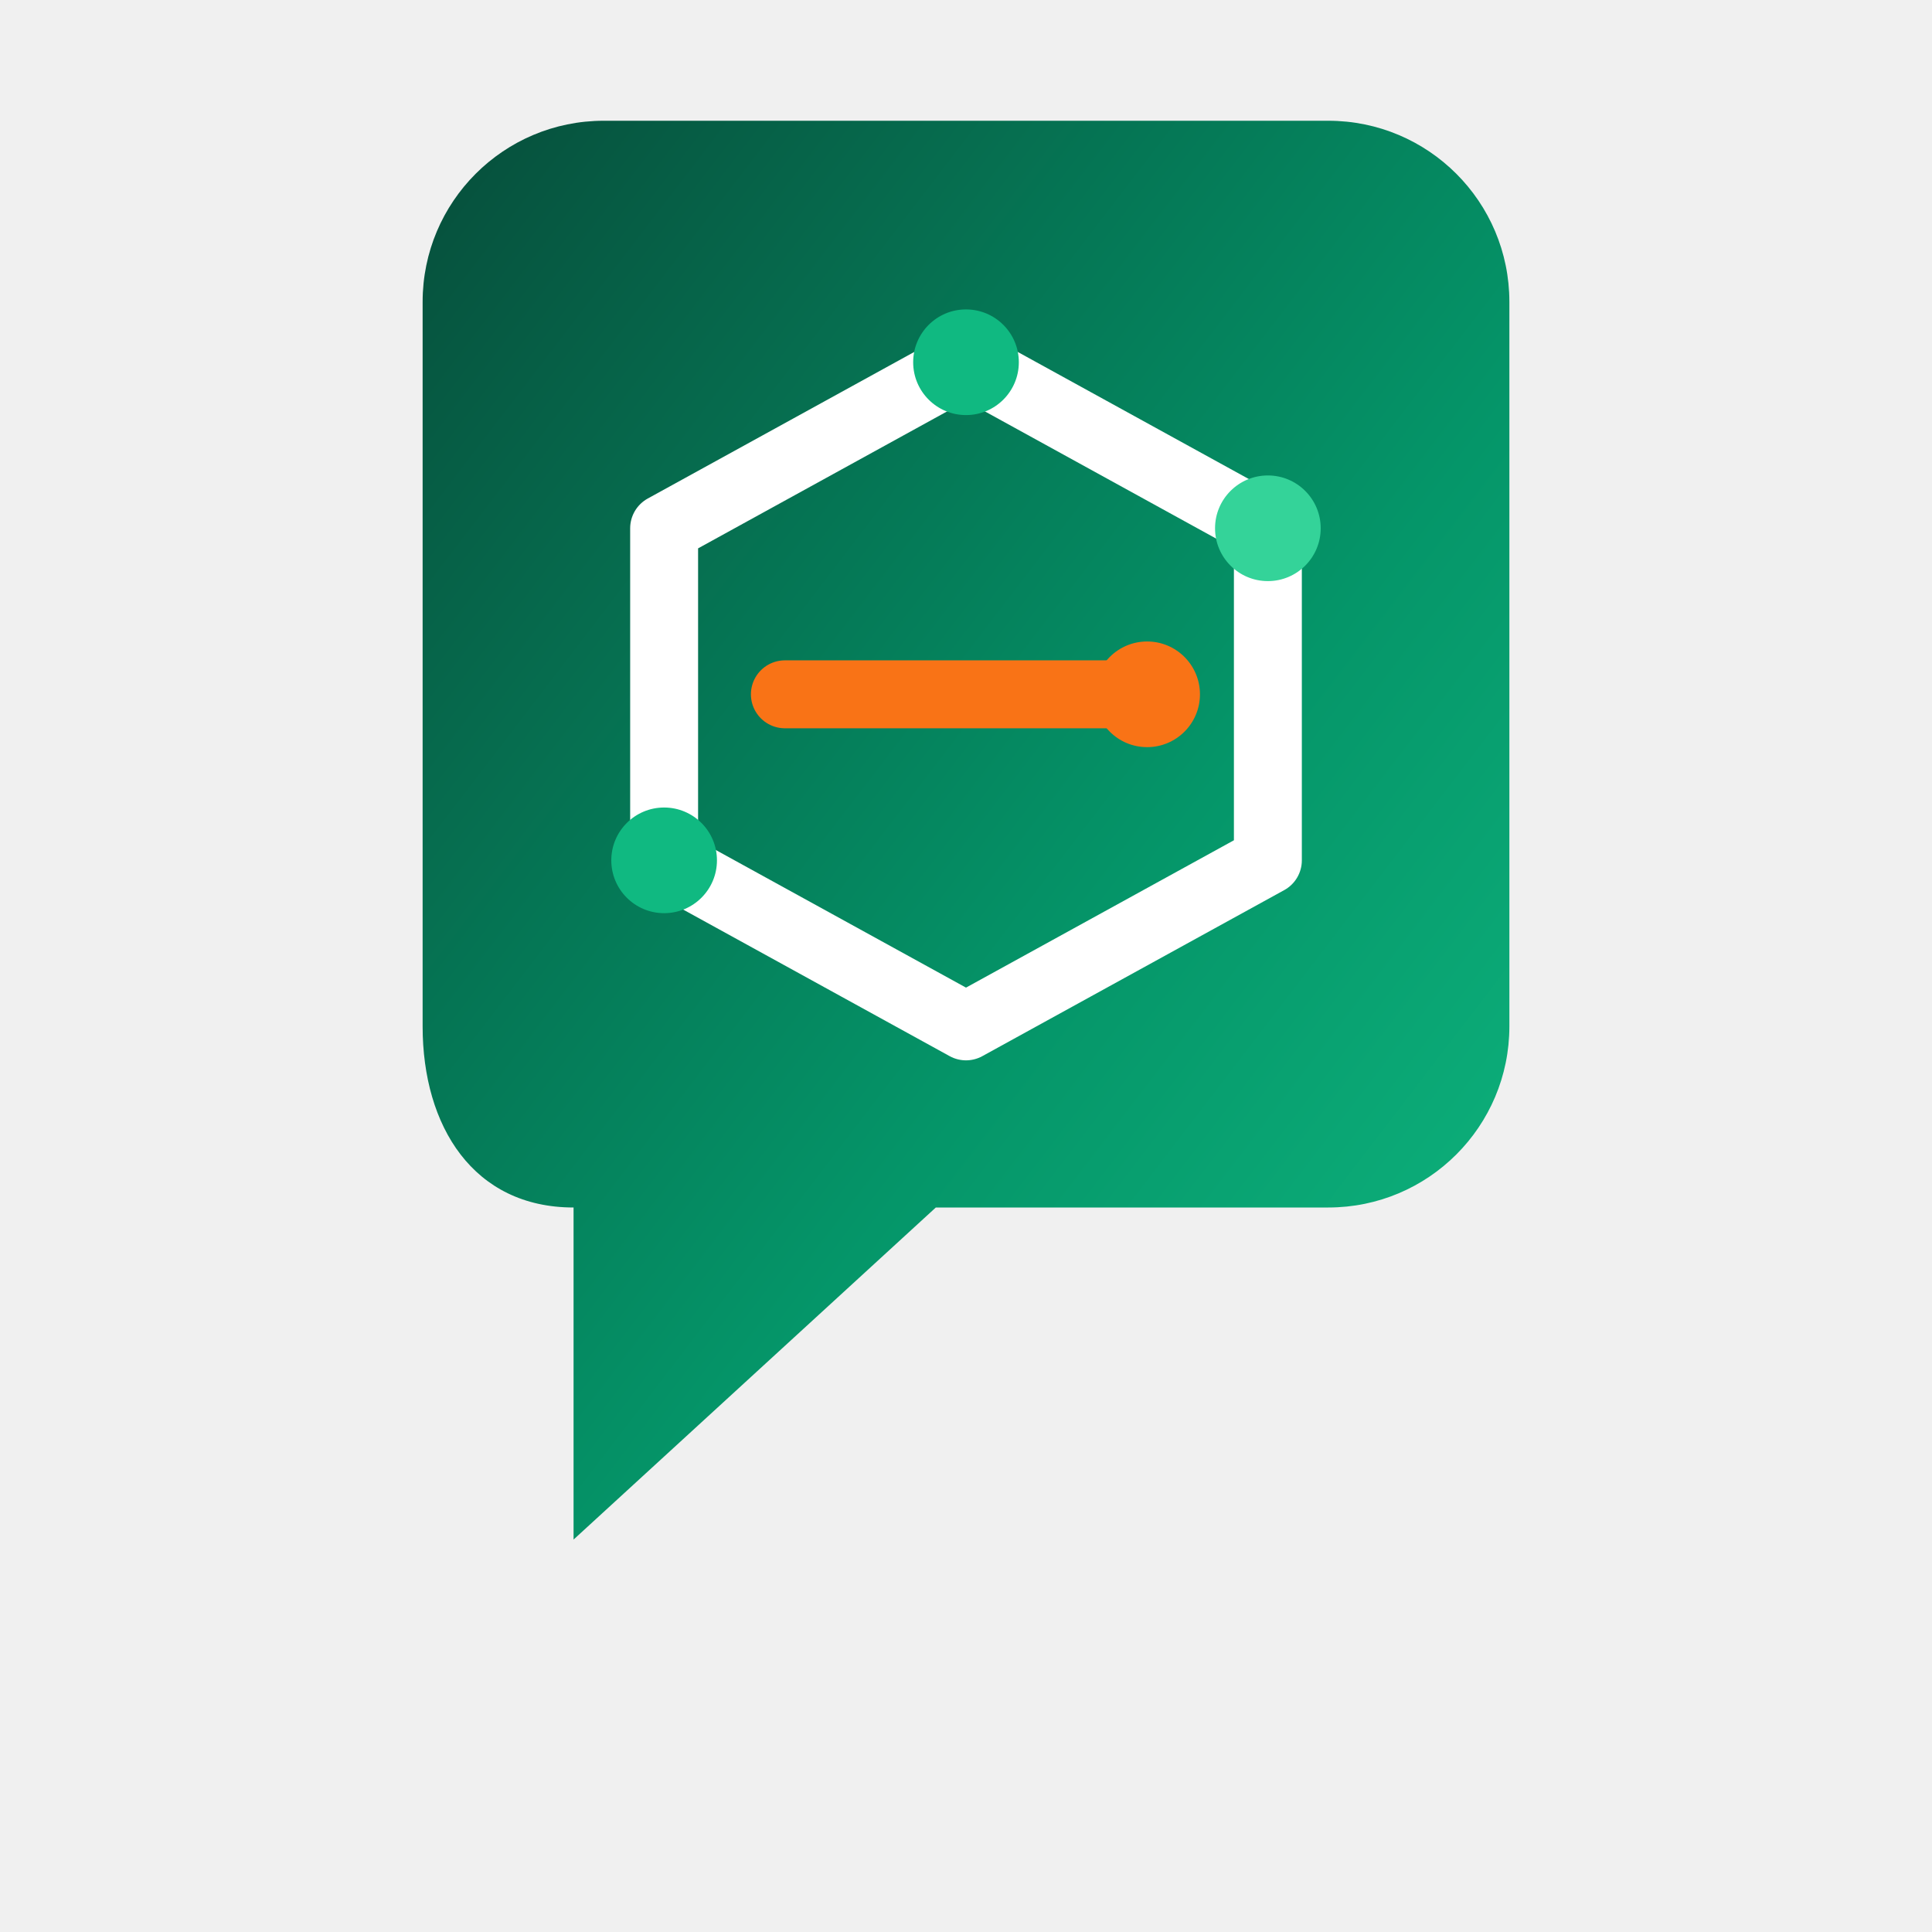
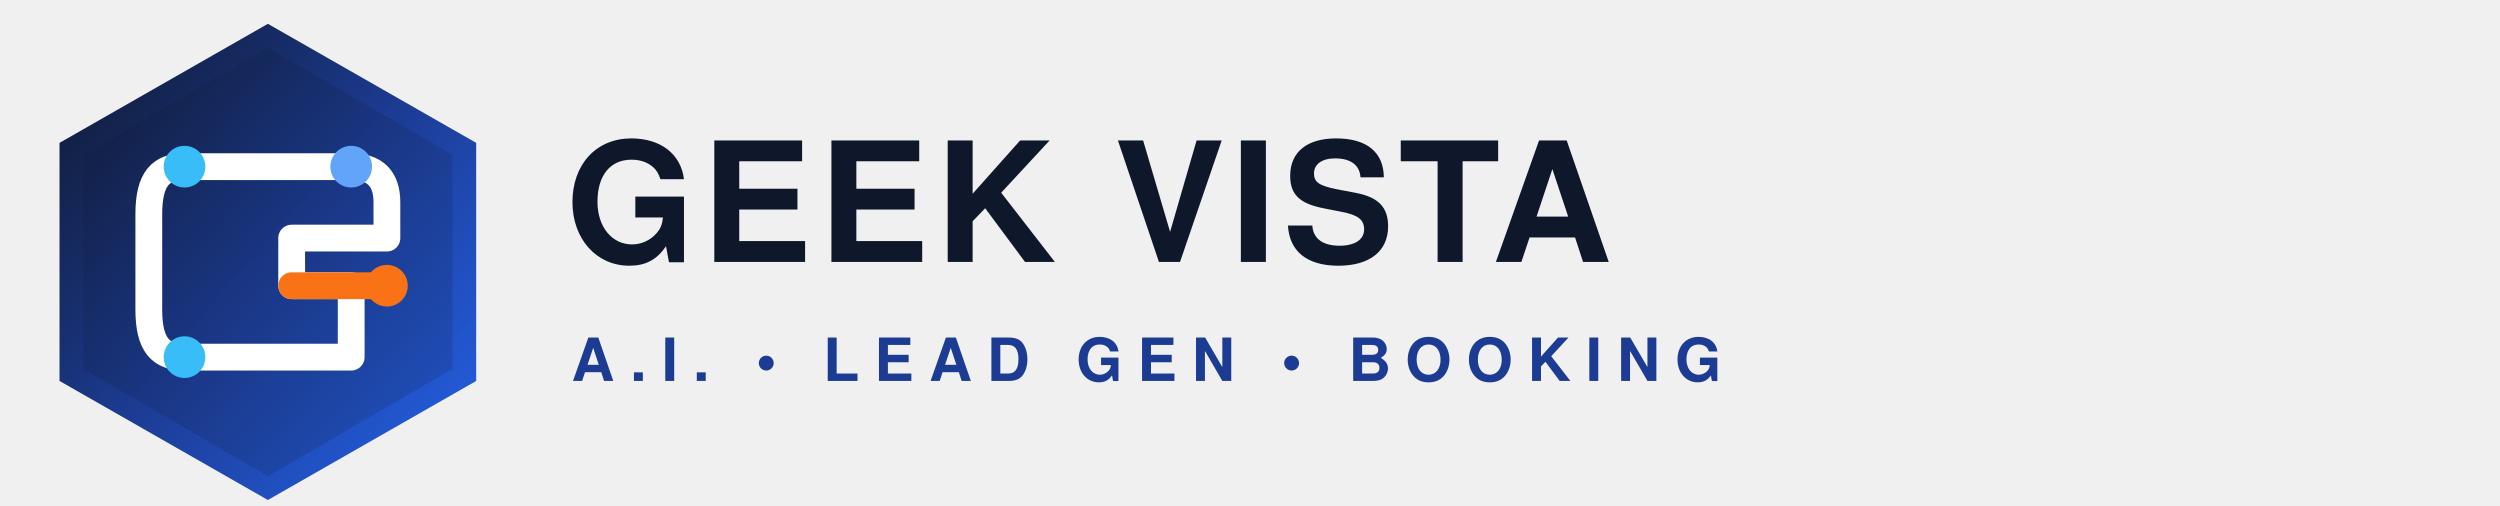
- <svg xmlns="http://www.w3.org/2000/svg" width="128" height="128" viewBox="0 0 128 128" fill="none">
+ <svg xmlns="http://www.w3.org/2000/svg" viewBox="0 0 420 85" width="420" height="85">
  <defs>
-     <linearGradient id="chat-gradient" x1="0%" y1="0%" x2="100%" y2="100%">
-       <stop offset="0%" stop-color="#064E3B" />
-       <stop offset="60%" stop-color="#059669" />
-       <stop offset="100%" stop-color="#10B981" />
+     <linearGradient id="blue-grad-light" x1="0%" y1="0%" x2="100%" y2="100%">
+       <stop offset="0%" stop-color="#0F172A" />
+       <stop offset="50%" stop-color="#1C3C94" />
+       <stop offset="100%" stop-color="#2563EB" />
    </linearGradient>
  </defs>
-   <path d="M 28 20 C 28 13.37 33.37 8 40 8 L 88 8 C 94.63 8 100 13.37 100 20 L 100 68 C 100 74.63 94.63 80 88 80 L 62 80 L 38 102 L 38 80 C 31.37 80 28 74.63 28 68 Z" fill="url(#chat-gradient)" />
-   <polygon points="64,24 84,35 84,57 64,68 44,57 44,35" fill="none" stroke="#FFFFFF" stroke-width="4.5" stroke-linejoin="round" />
-   <path d="M 52 46 L 76 46" stroke="#F97316" stroke-width="4.5" stroke-linecap="round" />
-   <circle cx="64" cy="24" r="3.5" fill="#10B981" />
-   <circle cx="84" cy="35" r="3.5" fill="#34D399" />
-   <circle cx="76" cy="46" r="3.5" fill="#F97316" />
-   <circle cx="44" cy="57" r="3.5" fill="#10B981" />
+   <g transform="translate(5, 2)">
+     <polygon points="40,2 75,22 75,62 40,82 5,62 5,22" fill="url(#blue-grad-light)" />
+     <polygon points="40,6 71,24 71,60 40,78 9,60 9,24" fill="#0F172A" opacity="0.15" />
+     <path d="M 26 26 L 54 26 C 58 26, 60 28, 60 32 L 60 38 L 44 38 L 44 46 L 54 46 L 54 58 L 26 58 C 22 58, 20 56, 20 50 L 20 34 C 20 28, 22 26, 26 26 Z" fill="none" stroke="#FFFFFF" stroke-width="4.5" stroke-linecap="round" stroke-linejoin="round" />
+     <path d="M 44 46 L 60 46" stroke="#F97316" stroke-width="4.5" stroke-linecap="round" />
+     <circle cx="26" cy="26" r="3.5" fill="#38BDF8" />
+     <circle cx="54" cy="26" r="3.5" fill="#60A5FA" />
+     <circle cx="60" cy="46" r="3.5" fill="#F97316" />
+     <circle cx="26" cy="58" r="3.5" fill="#38BDF8" />
+   </g>
+   <text x="95" y="44" font-family="'Helvetica Neue', Helvetica, Arial, sans-serif" font-weight="800" font-size="28" fill="#0F172A" letter-spacing="1">GEEK VISTA</text>
+   <text x="96" y="64" font-family="'Helvetica Neue', Helvetica, Arial, sans-serif" font-weight="600" font-size="10" fill="#1C3C94" letter-spacing="2.5">A.I. • LEAD GEN • BOOKING</text>
</svg>
